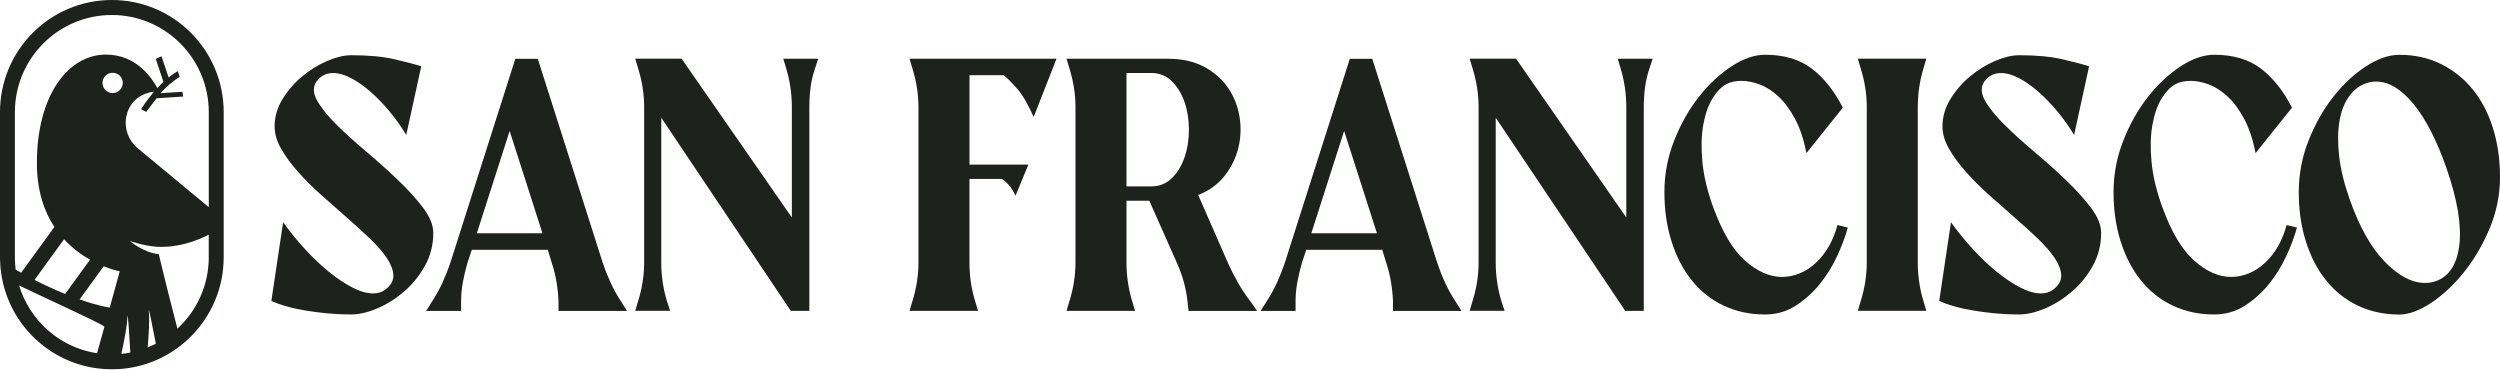
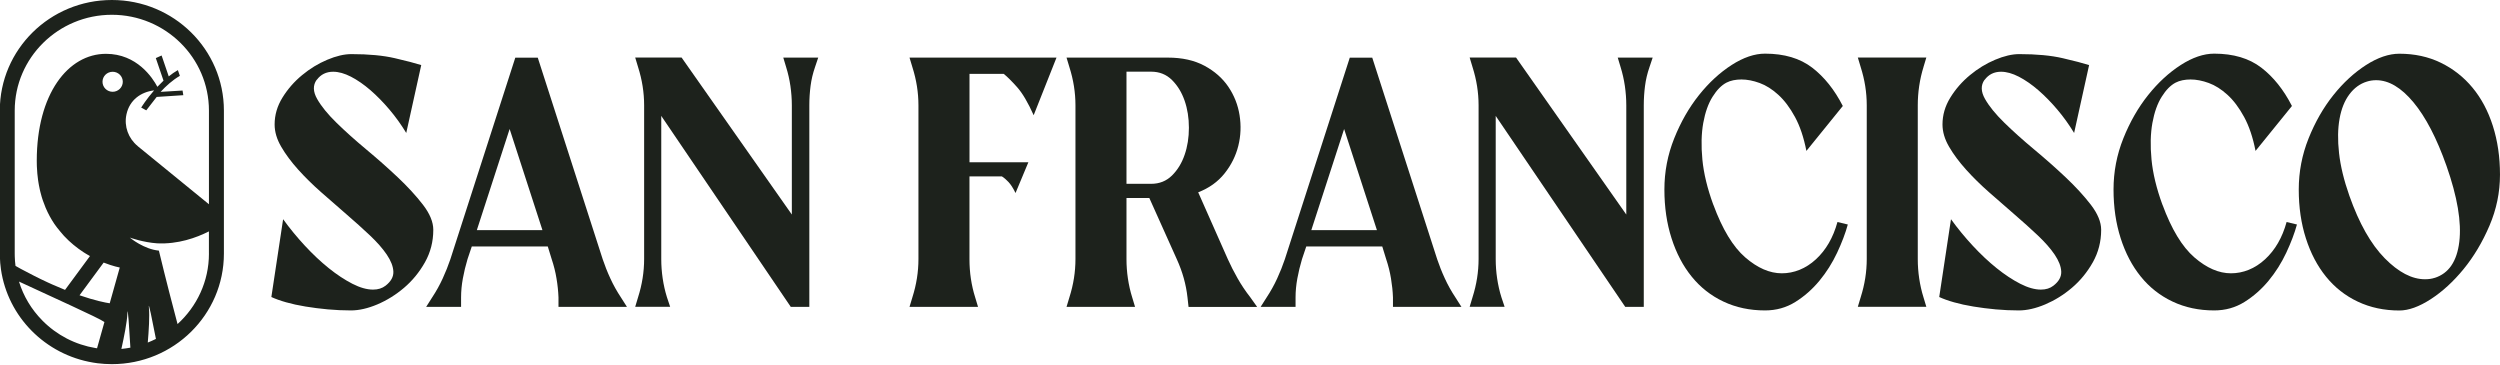
- <svg xmlns="http://www.w3.org/2000/svg" preserveAspectRatio="none" width="100%" height="100%" overflow="visible" style="display: block;" viewBox="0 0 1011 149.342" fill="none">
-   <g id="Group">
-     <path id="Vector" d="M45.238 0C20.248 0 0 20.299 0 45.352V104.004C0 104.431 0 104.845 0.027 105.259C0.067 107.036 0.226 108.785 0.466 110.494C3.25 129.965 18.383 145.443 37.645 148.701C38.245 148.808 38.831 148.888 39.43 148.968C41.335 149.209 43.267 149.342 45.238 149.342C70.215 149.342 90.463 129.044 90.463 104.004V45.352C90.463 20.299 70.215 0 45.238 0ZM17.184 131.447C12.162 126.293 8.712 119.989 7.087 113.072C4.01 112.498 0.839 112.164 4.436 113.9C17.397 120.15 39.537 130.112 42.241 132.062L39.257 142.839C39.071 142.812 38.884 142.785 38.698 142.745H38.671H38.644C30.452 141.356 23.032 137.457 17.184 131.461V131.447ZM60.198 126.359C59.812 122.447 61.663 131.888 63.022 138.993C61.956 139.54 60.85 140.034 59.731 140.488C60.145 135.587 60.517 129.578 60.198 126.359ZM45.558 37.646C43.293 37.646 41.455 35.803 41.455 33.533C41.455 31.263 43.293 29.433 45.558 29.433C47.822 29.433 49.648 31.276 49.648 33.533C49.648 35.79 47.809 37.646 45.558 37.646ZM51.499 128.616C51.632 124.49 52.298 135.28 52.711 142.572C51.512 142.799 50.314 142.986 49.075 143.106C50.154 138.218 51.379 131.982 51.499 128.616ZM41.921 107.69C45.758 109.226 48.422 109.72 48.422 109.72L44.372 124.383C42.534 124.102 38.444 123.288 32.184 121.098L41.921 107.69ZM26.322 118.881C24.164 118 21.846 116.998 19.355 115.823C17.517 114.968 15.719 114.073 13.974 113.179L25.909 96.739C29.266 100.398 32.97 103.083 36.393 105.019L26.336 118.881H26.322ZM84.429 104.004C84.429 115.422 79.54 125.718 71.747 132.903C70.175 126.907 66.912 114.194 64.221 102.789C57.986 102.175 52.458 97.42 52.458 97.42C52.458 97.42 57.747 99.397 63.515 99.797C71.907 100.211 79.273 97.541 84.415 94.896V103.991L84.429 104.004ZM55.682 59.921C51.899 56.783 50.1 51.815 51.113 46.994C51.113 46.954 51.139 46.914 51.139 46.874C52.405 40.971 56.974 37.713 62.289 37.072C59.159 40.704 57.214 43.896 57.081 44.123L59.119 45.258C59.119 45.258 61.81 41.773 63.328 39.756L74.078 39.035L73.772 37.125L64.913 37.673C67.085 35.282 69.749 32.825 72.693 31.102L71.88 28.752C70.588 29.513 69.349 30.381 68.19 31.329L65.313 22.756L62.982 23.824L66.086 33.079C65.486 33.653 64.154 35.015 63.608 35.603C61.69 31.93 55.362 22.075 42.867 22.075C27.508 22.075 14.92 38.594 14.92 65.904C14.92 77.095 17.85 85.495 21.993 91.785L8.552 110.307C7.806 109.893 7.06 109.466 6.341 109.052C6.168 107.743 6.061 106.421 6.034 105.113V105.086V105.059C6.034 104.752 6.021 104.418 6.021 104.017V45.365C6.021 23.691 23.605 6.063 45.225 6.063C66.845 6.063 84.429 23.691 84.429 45.365V83.772L55.682 59.948V59.921Z" fill="#1D221C" />
-     <g id="Group_2">
-       <path id="Vector_2" d="M128.041 32.865C126.496 35.082 126.576 37.686 128.255 40.677C129.933 43.669 132.531 46.9 136.047 50.372C139.551 53.844 143.574 57.49 148.09 61.296C152.605 65.102 156.868 68.908 160.864 72.728C164.847 76.534 168.244 80.273 171.042 83.932C173.826 87.605 175.224 91.023 175.224 94.201C175.224 99.022 174.092 103.456 171.841 107.503C169.576 111.549 166.766 115.021 163.395 117.919C160.025 120.817 156.415 123.074 152.579 124.716C148.729 126.359 145.172 127.174 141.909 127.174C138.831 127.174 135.728 127.027 132.597 126.746C129.467 126.452 126.47 126.065 123.579 125.584C120.688 125.104 118.077 124.529 115.719 123.848C113.362 123.181 111.363 122.446 109.738 121.685L114.494 89.861C117.185 93.627 120.115 97.233 123.299 100.705C126.483 104.177 129.693 107.235 132.97 109.893C136.234 112.55 139.418 114.66 142.495 116.263C145.572 117.852 148.356 118.653 150.86 118.653C152.885 118.653 154.564 118.119 155.909 117.064C158.12 115.328 159.173 113.405 159.079 111.282C158.986 109.158 158.094 106.848 156.415 104.338C154.737 101.827 152.446 99.209 149.568 96.458C146.691 93.707 143.56 90.863 140.19 87.925C136.82 84.987 133.41 81.969 129.946 78.884C126.483 75.799 123.352 72.688 120.568 69.549C117.784 66.411 115.493 63.313 113.721 60.215C111.936 57.13 111.057 54.098 111.057 51.107C111.057 47.247 112.109 43.588 114.227 40.116C116.346 36.644 118.983 33.586 122.167 30.928C125.337 28.271 128.734 26.174 132.344 24.638C135.954 23.103 139.191 22.328 142.082 22.328C149.102 22.328 154.977 22.889 159.679 23.997C164.394 25.106 167.951 26.041 170.349 26.815L164.288 54.579C162.263 51.2 160.012 48.022 157.508 45.031C155.003 42.039 152.432 39.395 149.795 37.071C147.144 34.761 144.533 32.931 141.935 31.569C139.338 30.221 136.94 29.54 134.729 29.54C131.931 29.54 129.72 30.648 128.095 32.865H128.041Z" fill="#1D221C" />
-       <path id="Vector_3" d="M253.564 125.732H225.856V121.832C225.763 119.322 225.496 116.744 225.057 114.1C224.63 111.456 223.978 108.825 223.112 106.221L221.527 101.013H190.795L189.063 106.221C188.291 108.825 187.665 111.456 187.185 114.1C186.705 116.758 186.466 119.335 186.466 121.832V125.732H172.332L174.783 121.832C176.422 119.322 177.834 116.744 179.033 114.1C180.231 111.456 181.27 108.825 182.136 106.221L208.392 23.784H217.477L243.733 106.221C244.599 108.825 245.624 111.456 246.837 114.1C248.035 116.758 249.461 119.335 251.099 121.832L253.55 125.732H253.564ZM192.82 94.335H219.369L206.101 52.964L192.833 94.335H192.82Z" fill="#1D221C" />
-       <path id="Vector_4" d="M316.761 23.757H330.894L329.602 27.657C328.736 30.167 328.137 32.718 327.804 35.322C327.471 37.926 327.298 40.584 327.298 43.281V125.718H319.798L267.42 47.608V106.181C267.42 108.785 267.606 111.415 267.993 114.06C268.379 116.717 268.952 119.295 269.724 121.792L271.016 125.691H256.883L258.042 121.792C259.68 116.584 260.493 111.375 260.493 106.167V43.255C260.493 38.046 259.68 32.838 258.042 27.63L256.883 23.73H275.639L320.224 87.952V43.255C320.224 40.651 320.025 38.02 319.652 35.376C319.265 32.718 318.692 30.141 317.92 27.643L316.761 23.744V23.757Z" fill="#1D221C" />
-       <path id="Vector_5" d="M392.066 30.408V66.572H415.871L410.676 79.152C409.717 77.122 408.744 75.613 407.785 74.598C406.826 73.583 405.96 72.835 405.187 72.355H392.053V106.195C392.053 111.697 392.826 116.891 394.357 121.819L395.516 125.719H367.809L368.968 121.819C370.606 116.611 371.419 111.403 371.419 106.195V43.282C371.419 38.074 370.606 32.865 368.968 27.657L367.809 23.758H427.247L418.016 47.328C415.711 42.12 413.473 38.287 411.302 35.83C409.13 33.373 407.332 31.557 405.893 30.408H392.04H392.066Z" fill="#1D221C" />
-       <path id="Vector_6" d="M508.357 125.732H480.65L480.223 121.833C479.651 116.531 478.199 111.323 475.894 106.208L464.784 81.182H455.553V106.208C455.553 108.812 455.739 111.443 456.126 114.087C456.512 116.745 457.085 119.322 457.857 121.819L459.016 125.719H431.309L432.468 121.819C434.106 116.611 434.919 111.403 434.919 106.195V43.282C434.919 38.074 434.106 32.865 432.468 27.657L431.309 23.758H472.284C478.052 23.758 482.981 24.866 487.07 27.083C491.16 29.3 494.384 32.171 496.742 35.683C499.099 39.209 500.618 43.082 501.284 47.328C501.95 51.575 501.79 55.742 500.778 59.841C499.765 63.941 497.914 67.707 495.223 71.126C492.532 74.545 488.975 77.122 484.553 78.858L496.528 106.195C497.687 108.799 499.006 111.429 500.498 114.074C501.99 116.731 503.695 119.309 505.627 121.806L508.371 125.705L508.357 125.732ZM455.553 29.54V75.386H465.504C468.874 75.386 471.685 74.251 473.949 71.994C476.214 69.724 477.919 66.906 479.065 63.527C480.223 60.149 480.796 56.463 480.796 52.456C480.796 48.45 480.223 44.764 479.065 41.386C477.906 38.007 476.2 35.189 473.949 32.919C471.685 30.649 468.874 29.514 465.504 29.514H455.553V29.54Z" fill="#1D221C" />
-       <path id="Vector_7" d="M591.029 125.732H563.321V121.832C563.228 119.322 562.961 116.744 562.522 114.1C562.095 111.456 561.443 108.825 560.577 106.221L558.991 101.013H528.26L526.528 106.221C525.755 108.825 525.129 111.456 524.65 114.1C524.17 116.758 523.93 119.335 523.93 121.832V125.732H509.797L512.248 121.832C513.886 119.322 515.298 116.744 516.497 114.1C517.696 111.456 518.735 108.825 519.601 106.221L545.857 23.784H554.942L581.198 106.221C582.063 108.825 583.089 111.456 584.301 114.1C585.5 116.758 586.926 119.335 588.564 121.832L591.015 125.732H591.029ZM530.285 94.335H556.833L543.566 52.964L530.298 94.335H530.285Z" fill="#1D221C" />
-       <path id="Vector_8" d="M654.21 23.757H668.344L667.052 27.657C666.186 30.167 665.586 32.718 665.253 35.322C664.92 37.926 664.747 40.584 664.747 43.281V125.718H657.247L604.869 47.608V106.181C604.869 108.785 605.055 111.415 605.442 114.06C605.828 116.717 606.401 119.295 607.173 121.792L608.466 125.691H594.332L595.491 121.792C597.129 116.584 597.942 111.375 597.942 106.167V43.255C597.942 38.046 597.129 32.838 595.491 27.63L594.332 23.73H613.088L657.674 87.952V43.255C657.674 40.651 657.474 38.02 657.101 35.376C656.714 32.718 656.142 30.141 655.369 27.643L654.21 23.744V23.757Z" fill="#1D221C" />
-       <path id="Vector_9" d="M692.881 83.932C696.531 93.962 700.834 101.146 705.789 105.486C710.745 109.827 715.673 111.99 720.575 111.99C725.478 111.99 730.26 110.094 734.349 106.274C738.439 102.468 741.343 97.38 743.075 91.01L747.257 92.025C746.298 95.591 744.846 99.45 742.928 103.59C740.997 107.743 738.625 111.549 735.788 115.021C732.951 118.494 729.7 121.392 726.05 123.702C722.4 126.012 718.311 127.174 713.782 127.174C707.627 127.174 702.019 125.972 696.971 123.555C691.922 121.151 687.646 117.746 684.129 113.352C680.612 108.972 677.895 103.737 675.977 97.661C674.045 91.585 673.086 84.934 673.086 77.696C673.086 70.458 674.405 63.5 677.056 56.796C679.707 50.092 683.05 44.19 687.086 39.075C691.123 33.96 695.532 29.874 700.288 26.776C705.043 23.691 709.546 22.142 713.782 22.142C721.575 22.142 727.915 24.051 732.831 27.857C737.733 31.663 741.876 36.898 745.233 43.549L730.513 61.924C729.447 56.422 727.915 51.802 725.89 48.036C723.866 44.27 721.641 41.265 719.177 38.995C716.726 36.725 714.195 35.109 711.597 34.147C708.999 33.186 706.548 32.705 704.244 32.705C701.939 32.705 699.821 33.132 698.183 34C696.158 35.069 694.293 36.992 692.561 39.783C690.83 42.574 689.577 46.153 688.805 50.48C688.032 54.82 687.912 59.814 688.445 65.45C688.978 71.085 690.443 77.242 692.841 83.892L692.881 83.932Z" fill="#1D221C" />
-       <path id="Vector_10" d="M777.854 27.657C777.081 30.167 776.508 32.745 776.122 35.389C775.735 38.046 775.549 40.664 775.549 43.268V106.181C775.549 108.785 775.735 111.415 776.122 114.06C776.508 116.717 777.081 119.295 777.854 121.792L779.012 125.691H751.305L752.464 121.792C754.102 116.584 754.915 111.375 754.915 106.167V43.255C754.915 38.046 754.102 32.838 752.464 27.63L751.305 23.73H779.012L777.854 27.63V27.657Z" fill="#1D221C" />
-       <path id="Vector_11" d="M802.526 32.865C800.981 35.082 801.06 37.686 802.739 40.677C804.417 43.669 807.015 46.9 810.532 50.372C814.035 53.844 818.058 57.49 822.574 61.296C827.09 65.102 831.352 68.908 835.349 72.728C839.332 76.534 842.729 80.273 845.526 83.932C848.31 87.605 849.709 91.023 849.709 94.201C849.709 99.022 848.577 103.456 846.325 107.503C844.061 111.549 841.25 115.021 837.88 117.919C834.51 120.817 830.9 123.074 827.063 124.716C823.213 126.359 819.657 127.174 816.393 127.174C813.316 127.174 810.212 127.027 807.082 126.746C803.951 126.452 800.954 126.065 798.063 125.584C795.172 125.104 792.562 124.529 790.204 123.848C787.846 123.181 785.848 122.446 784.223 121.685L788.978 89.861C791.669 93.627 794.6 97.233 797.783 100.705C800.967 104.177 804.178 107.235 807.455 109.893C810.718 112.55 813.902 114.66 816.979 116.263C820.056 117.852 822.84 118.653 825.345 118.653C827.369 118.653 829.048 118.119 830.393 117.064C832.605 115.328 833.657 113.405 833.564 111.282C833.47 109.158 832.578 106.848 830.9 104.338C829.221 101.827 826.93 99.209 824.053 96.458C821.175 93.707 818.045 90.863 814.675 87.925C811.304 84.987 807.894 81.969 804.431 78.884C800.967 75.799 797.837 72.688 795.053 69.549C792.269 66.411 789.977 63.313 788.206 60.215C786.421 57.13 785.541 54.098 785.541 51.107C785.541 47.247 786.594 43.588 788.712 40.116C790.83 36.644 793.467 33.586 796.651 30.928C799.822 28.271 803.218 26.174 806.828 24.638C810.438 23.103 813.675 22.328 816.566 22.328C823.586 22.328 829.461 22.889 834.163 23.997C838.879 25.106 842.436 26.041 844.833 26.815L838.772 54.579C836.747 51.2 834.496 48.022 831.992 45.031C829.488 42.039 826.917 39.395 824.279 37.071C821.628 34.761 819.017 32.931 816.42 31.569C813.822 30.221 811.424 29.54 809.213 29.54C806.415 29.54 804.204 30.648 802.579 32.865H802.526Z" fill="#1D221C" />
-       <path id="Vector_12" d="M874.514 83.932C878.164 93.962 882.466 101.146 887.422 105.486C892.377 109.827 897.306 111.99 902.208 111.99C907.11 111.99 911.893 110.094 915.982 106.274C920.072 102.468 922.976 97.38 924.707 91.01L928.89 92.025C927.931 95.591 926.479 99.45 924.561 103.59C922.629 107.743 920.258 111.549 917.421 115.021C914.583 118.494 911.333 121.392 907.683 123.702C904.033 126.012 899.944 127.174 895.414 127.174C889.26 127.174 883.652 125.972 878.603 123.555C873.555 121.151 869.279 117.746 865.762 113.352C862.245 108.972 859.528 103.737 857.609 97.661C855.678 91.585 854.719 84.934 854.719 77.696C854.719 70.458 856.038 63.5 858.688 56.796C861.339 50.092 864.683 44.19 868.719 39.075C872.755 33.96 877.165 29.874 881.92 26.776C886.676 23.691 891.178 22.142 895.414 22.142C903.207 22.142 909.548 24.051 914.464 27.857C919.366 31.663 923.509 36.898 926.865 43.549L912.146 61.924C911.08 56.422 909.548 51.802 907.523 48.036C905.499 44.27 903.274 41.265 900.81 38.995C898.358 36.725 895.827 35.109 893.23 34.147C890.632 33.186 888.181 32.705 885.877 32.705C883.572 32.705 881.454 33.132 879.816 34C877.791 35.069 875.926 36.992 874.194 39.783C872.462 42.574 871.21 46.153 870.438 50.48C869.665 54.82 869.545 59.814 870.078 65.45C870.611 71.085 872.076 77.242 874.474 83.892L874.514 83.932Z" fill="#1D221C" />
-       <path id="Vector_13" d="M970.317 22.168C976.471 22.168 982.053 23.397 987.048 25.854C992.043 28.311 996.333 31.716 999.89 36.056C1003.45 40.397 1006.19 45.605 1008.11 51.681C1010.03 57.758 1011 64.408 1011 71.646C1011 78.884 1009.57 85.842 1006.74 92.546C1003.9 99.25 1000.41 105.152 996.28 110.267C992.137 115.382 987.714 119.482 983.012 122.566C978.296 125.651 974.06 127.2 970.317 127.2C964.163 127.2 958.554 125.998 953.506 123.581C948.457 121.178 944.181 117.772 940.664 113.379C937.148 108.998 934.43 103.763 932.512 97.687C930.58 91.611 929.621 84.96 929.621 77.722C929.621 70.484 930.94 63.527 933.591 56.823C936.242 50.119 939.585 44.216 943.622 39.101C947.658 33.987 952.067 29.9 956.823 26.802C961.578 23.717 966.081 22.168 970.317 22.168ZM984.597 113.859C990.272 112.03 993.589 107.115 994.548 99.103C995.507 91.103 993.775 80.727 989.353 68C985.41 56.716 980.96 48.062 976.005 42.039C971.05 36.017 966.027 32.998 960.926 32.998C959.58 32.998 958.328 33.199 957.169 33.573C954.372 34.441 952.027 36.177 950.096 38.781C948.164 41.385 946.845 44.71 946.126 48.757C945.407 52.803 945.327 57.49 945.913 62.792C946.486 68.094 947.884 73.93 950.096 80.286C954.039 91.571 958.794 100.078 964.376 105.82C969.957 111.562 975.392 114.42 980.681 114.42C982.119 114.42 983.425 114.233 984.57 113.846L984.597 113.859Z" fill="#1D221C" />
-     </g>
-   </g>
+ <svg xmlns="http://www.w3.org/2000/svg" width="357" height="52" viewBox="0 0 357 52" fill="none">
+   <path d="M15.975 0C7.135 0 -0.027 7.067 -0.027 15.791V36.214C-0.027 36.363 -0.027 36.505 -0.018 36.65C-0.003 37.269 0.053 37.879 0.137 38.473C1.122 45.253 6.475 50.642 13.288 51.776C13.502 51.813 13.708 51.842 13.921 51.871C14.595 51.954 15.277 52 15.975 52C24.81 52 31.973 44.933 31.973 36.214V15.791C31.973 7.067 24.81 0 15.975 0ZM13.859 49.736C13.793 49.727 13.728 49.716 13.662 49.703H13.642C10.744 49.22 8.119 47.862 6.05 45.773V45.769C4.482 44.185 3.348 42.287 2.71 40.207C2.71 40.207 2.71 40.207 2.708 40.207C7.344 42.377 14.035 45.358 14.913 45.984L13.857 49.736H13.859ZM15.668 43.309C15.019 43.213 13.573 42.927 11.357 42.166L14.802 37.497C16.159 38.032 17.102 38.203 17.102 38.203L15.668 43.309ZM16.088 13.107C15.286 13.107 14.637 12.467 14.637 11.677C14.637 10.887 15.286 10.249 16.088 10.249C16.89 10.249 17.535 10.889 17.535 11.677C17.535 12.465 16.884 13.107 16.088 13.107ZM17.333 49.828C17.715 48.127 18.148 45.955 18.19 44.784C18.237 43.346 18.473 47.103 18.619 49.644C18.195 49.722 17.77 49.786 17.333 49.828ZM21.102 48.917C21.248 47.21 21.379 45.117 21.266 43.998C21.13 42.636 21.786 45.922 22.266 48.397C21.888 48.586 21.497 48.759 21.102 48.917ZM25.353 46.276C24.797 44.189 23.642 39.761 22.69 35.79C20.553 35.584 18.65 34.024 18.535 33.925C18.659 33.969 20.47 34.614 22.439 34.748C25.408 34.893 28.015 33.962 29.833 33.043V36.209L29.837 36.214C29.837 40.189 28.108 43.774 25.353 46.276ZM29.837 29.168L19.668 20.872V20.864C18.33 19.771 17.695 18.042 18.053 16.363C18.053 16.348 18.061 16.335 18.061 16.322C18.51 14.266 20.126 13.132 22.006 12.908C20.899 14.174 20.21 15.284 20.164 15.363L20.886 15.758C20.886 15.758 21.837 14.545 22.375 13.842L26.177 13.592L26.068 12.928L22.935 13.118C23.704 12.285 24.646 11.429 25.686 10.83L25.399 10.012C24.942 10.277 24.504 10.578 24.095 10.909L23.077 7.923L22.25 8.296L23.35 11.517C23.137 11.719 22.666 12.193 22.473 12.397C21.795 11.117 19.557 7.686 15.137 7.686C9.704 7.686 5.25 13.439 5.25 22.948C5.25 23.159 5.253 23.367 5.259 23.573C5.259 23.657 5.264 23.74 5.268 23.821C5.295 24.468 5.35 25.092 5.435 25.693C5.45 25.798 5.466 25.906 5.484 26.011C5.493 26.079 5.504 26.147 5.517 26.213C5.53 26.294 5.544 26.373 5.559 26.452C5.595 26.649 5.635 26.843 5.677 27.033C5.697 27.123 5.717 27.213 5.739 27.301C5.757 27.376 5.775 27.45 5.795 27.523C5.842 27.714 5.893 27.9 5.946 28.082C5.975 28.179 6.004 28.275 6.035 28.37C6.066 28.462 6.095 28.552 6.126 28.642C6.248 29.002 6.379 29.348 6.522 29.684C6.879 30.518 7.295 31.275 7.753 31.959V31.963C8.164 32.584 9.137 33.684 9.137 33.684C10.028 34.64 10.988 35.404 11.921 36.012C11.999 36.062 12.077 36.11 12.155 36.159C12.286 36.242 12.417 36.319 12.546 36.393C12.644 36.455 12.746 36.51 12.846 36.567L9.288 41.394H9.284C8.71 41.163 8.102 40.907 7.462 40.621C7.25 40.527 7.037 40.431 6.819 40.33C6.168 40.031 5.533 39.72 4.915 39.408L2.997 38.408C2.757 38.278 2.517 38.142 2.284 38.008C2.268 37.999 2.257 37.993 2.246 37.989C2.239 37.984 2.23 37.98 2.224 37.975L2.215 37.971C2.155 37.515 2.117 37.056 2.108 36.6V36.58C2.108 36.475 2.102 36.358 2.102 36.218V15.795C2.102 8.25 8.322 2.111 15.97 2.111C23.619 2.111 29.837 8.25 29.837 15.795V29.168Z" fill="#1D221C" />
+   <path d="M45.213 11.405C44.667 12.179 44.696 13.088 45.288 14.132C45.881 15.177 46.798 16.305 48.04 17.517C49.277 18.729 50.698 20.002 52.292 21.331C53.887 22.66 55.392 23.988 56.803 25.322C58.21 26.65 59.409 27.956 60.397 29.233C61.38 30.515 61.874 31.709 61.874 32.819C61.874 34.502 61.474 36.049 60.679 37.462C59.88 38.875 58.887 40.087 57.697 41.099C56.507 42.11 55.232 42.898 53.878 43.472C52.518 44.045 51.262 44.329 50.11 44.329C49.023 44.329 47.927 44.278 46.822 44.18C45.716 44.078 44.658 43.942 43.637 43.775C42.617 43.607 41.695 43.406 40.862 43.169C40.029 42.935 39.324 42.679 38.75 42.413L40.429 31.303C41.38 32.618 42.414 33.877 43.538 35.089C44.663 36.301 45.796 37.369 46.953 38.297C48.106 39.224 49.23 39.961 50.317 40.52C51.403 41.075 52.386 41.355 53.271 41.355C53.986 41.355 54.578 41.168 55.054 40.8C55.834 40.194 56.206 39.523 56.173 38.781C56.14 38.04 55.825 37.234 55.232 36.357C54.64 35.481 53.831 34.567 52.815 33.606C51.798 32.646 50.693 31.653 49.503 30.627C48.313 29.602 47.109 28.548 45.886 27.471C44.663 26.394 43.557 25.308 42.574 24.212C41.591 23.116 40.782 22.035 40.157 20.953C39.526 19.876 39.216 18.818 39.216 17.774C39.216 16.426 39.587 15.149 40.335 13.937C41.083 12.724 42.014 11.657 43.139 10.729C44.258 9.801 45.458 9.069 46.733 8.533C48.007 7.997 49.15 7.727 50.171 7.727C52.65 7.727 54.724 7.922 56.385 8.309C58.05 8.696 59.306 9.023 60.153 9.293L58.012 18.986C57.297 17.806 56.502 16.697 55.618 15.652C54.734 14.608 53.826 13.685 52.895 12.874C51.959 12.067 51.036 11.428 50.119 10.953C49.202 10.482 48.355 10.244 47.575 10.244C46.587 10.244 45.806 10.631 45.232 11.405H45.213Z" fill="#1D221C" />
+   <path d="M89.536 43.825H79.752V42.464C79.719 41.588 79.625 40.688 79.469 39.765C79.319 38.842 79.088 37.923 78.783 37.014L78.223 35.196H67.371L66.76 37.014C66.487 37.923 66.266 38.842 66.096 39.765C65.927 40.693 65.842 41.592 65.842 42.464V43.825H60.852L61.717 42.464C62.296 41.588 62.794 40.688 63.218 39.765C63.641 38.842 64.008 37.923 64.314 37.014L73.585 8.234H76.793L86.064 37.014C86.37 37.923 86.732 38.842 87.16 39.765C87.584 40.693 88.087 41.592 88.665 42.464L89.531 43.825H89.536ZM68.086 32.865H77.461L72.776 18.421L68.091 32.865H68.086Z" fill="#1D221C" />
+   <path d="M111.851 8.225H116.842L116.385 9.586C116.08 10.463 115.868 11.354 115.75 12.263C115.633 13.172 115.572 14.1 115.572 15.041V43.821H112.923L94.428 16.552V37C94.428 37.909 94.494 38.828 94.63 39.751C94.766 40.679 94.969 41.578 95.242 42.45L95.698 43.812H90.707L91.116 42.45C91.695 40.632 91.982 38.814 91.982 36.995V15.032C91.982 13.214 91.695 11.395 91.116 9.577L90.707 8.216H97.33L113.074 30.636V15.032C113.074 14.123 113.003 13.204 112.872 12.281C112.735 11.354 112.533 10.454 112.26 9.582L111.851 8.22V8.225Z" fill="#1D221C" />
+   <path d="M138.445 10.547V23.173H146.85L145.016 27.564C144.677 26.856 144.334 26.329 143.995 25.974C143.657 25.62 143.351 25.359 143.078 25.191H138.44V37.005C138.44 38.926 138.713 40.74 139.254 42.46L139.663 43.821H129.879L130.288 42.46C130.867 40.642 131.154 38.824 131.154 37.005V15.042C131.154 13.223 130.867 11.405 130.288 9.587L129.879 8.226H150.868L147.608 16.454C146.794 14.636 146.004 13.298 145.237 12.44C144.47 11.582 143.835 10.948 143.327 10.547H138.435H138.445Z" fill="#1D221C" />
+   <path d="M179.508 43.826H169.724L169.573 42.465C169.371 40.614 168.858 38.796 168.045 37.01L164.122 28.273H160.862V37.01C160.862 37.919 160.928 38.837 161.064 39.761C161.201 40.688 161.403 41.588 161.676 42.46L162.085 43.821H152.301L152.71 42.46C153.289 40.642 153.576 38.824 153.576 37.005V15.042C153.576 13.223 153.289 11.405 152.71 9.587L152.301 8.226H166.77C168.807 8.226 170.547 8.613 171.991 9.386C173.435 10.16 174.574 11.163 175.406 12.389C176.239 13.62 176.775 14.972 177.01 16.454C177.245 17.937 177.189 19.392 176.831 20.823C176.474 22.254 175.82 23.569 174.87 24.762C173.92 25.956 172.664 26.856 171.102 27.462L175.331 37.005C175.74 37.914 176.206 38.833 176.733 39.756C177.26 40.684 177.862 41.584 178.544 42.455L179.513 43.817L179.508 43.826ZM160.862 10.244V26.25H164.376C165.566 26.25 166.558 25.853 167.358 25.065C168.158 24.273 168.76 23.289 169.164 22.11C169.573 20.93 169.776 19.643 169.776 18.245C169.776 16.846 169.573 15.559 169.164 14.38C168.755 13.2 168.153 12.216 167.358 11.424C166.558 10.631 165.566 10.235 164.376 10.235H160.862V10.244Z" fill="#1D221C" />
+   <path d="M208.7 43.825H198.916V42.464C198.883 41.588 198.789 40.688 198.634 39.765C198.483 38.842 198.253 37.923 197.947 37.014L197.387 35.196H186.535L185.924 37.014C185.651 37.923 185.43 38.842 185.26 39.765C185.091 40.693 185.006 41.592 185.006 42.464V43.825H180.016L180.881 42.464C181.46 41.588 181.958 40.688 182.382 39.765C182.805 38.842 183.172 37.923 183.478 37.014L192.749 8.234H195.957L205.228 37.014C205.534 37.923 205.896 38.842 206.324 39.765C206.748 40.693 207.251 41.592 207.83 42.464L208.695 43.825H208.7ZM187.25 32.865H196.625L191.94 18.421L187.255 32.865H187.25Z" fill="#1D221C" />
+   <path d="M231.011 8.225H236.002L235.546 9.586C235.24 10.463 235.028 11.354 234.911 12.263C234.793 13.172 234.732 14.1 234.732 15.041V43.821H232.084L213.588 16.552V37C213.588 37.909 213.654 38.828 213.79 39.751C213.927 40.679 214.129 41.578 214.402 42.45L214.858 43.812H209.867L210.276 42.45C210.855 40.632 211.142 38.814 211.142 36.995V15.032C211.142 13.214 210.855 11.395 210.276 9.577L209.867 8.216H216.49L232.234 30.636V15.032C232.234 14.123 232.164 13.204 232.032 12.281C231.895 11.354 231.693 10.454 231.42 9.582L231.011 8.22V8.225Z" fill="#1D221C" />
+   <path d="M244.666 29.233C245.955 32.734 247.474 35.243 249.224 36.758C250.974 38.273 252.714 39.028 254.445 39.028C256.176 39.028 257.865 38.366 259.309 37.033C260.753 35.704 261.778 33.928 262.39 31.704L263.867 32.058C263.528 33.303 263.016 34.651 262.338 36.096C261.656 37.546 260.819 38.874 259.817 40.087C258.815 41.299 257.667 42.31 256.378 43.117C255.089 43.924 253.645 44.329 252.046 44.329C249.873 44.329 247.893 43.91 246.11 43.066C244.327 42.227 242.817 41.038 241.575 39.504C240.333 37.975 239.374 36.147 238.697 34.026C238.014 31.904 237.676 29.583 237.676 27.056C237.676 24.529 238.141 22.1 239.078 19.759C240.014 17.419 241.194 15.358 242.62 13.573C244.045 11.787 245.602 10.361 247.281 9.279C248.96 8.202 250.55 7.661 252.046 7.661C254.798 7.661 257.037 8.328 258.773 9.657C260.504 10.985 261.967 12.813 263.152 15.135L257.954 21.55C257.578 19.629 257.037 18.016 256.322 16.701C255.607 15.386 254.821 14.337 253.951 13.545C253.086 12.752 252.192 12.188 251.275 11.852C250.357 11.517 249.492 11.349 248.678 11.349C247.864 11.349 247.116 11.498 246.538 11.801C245.823 12.174 245.164 12.845 244.553 13.82C243.941 14.794 243.499 16.044 243.226 17.554C242.954 19.07 242.911 20.813 243.099 22.781C243.287 24.748 243.805 26.897 244.652 29.219L244.666 29.233Z" fill="#1D221C" />
+   <path d="M274.672 9.586C274.399 10.463 274.197 11.363 274.06 12.286C273.924 13.214 273.858 14.127 273.858 15.037V37C273.858 37.909 273.924 38.828 274.06 39.751C274.197 40.679 274.399 41.578 274.672 42.45L275.081 43.812H265.297L265.706 42.45C266.285 40.632 266.572 38.814 266.572 36.995V15.032C266.572 13.214 266.285 11.395 265.706 9.577L265.297 8.216H275.081L274.672 9.577V9.586Z" fill="#1D221C" />
+   <path d="M283.385 11.405C282.839 12.179 282.868 13.088 283.46 14.132C284.053 15.177 284.97 16.305 286.212 17.517C287.449 18.729 288.87 20.002 290.464 21.331C292.059 22.66 293.564 23.988 294.975 25.322C296.382 26.65 297.581 27.956 298.569 29.233C299.552 30.515 300.046 31.709 300.046 32.819C300.046 34.502 299.646 36.049 298.851 37.462C298.052 38.875 297.059 40.087 295.869 41.099C294.679 42.11 293.404 42.898 292.049 43.472C290.69 44.045 289.434 44.329 288.282 44.329C287.195 44.329 286.099 44.278 284.994 44.18C283.888 44.078 282.83 43.942 281.809 43.775C280.788 43.607 279.866 43.406 279.034 43.169C278.201 42.935 277.496 42.679 276.922 42.413L278.601 31.303C279.551 32.618 280.586 33.877 281.71 35.089C282.835 36.301 283.968 37.369 285.125 38.297C286.278 39.224 287.402 39.961 288.489 40.52C289.575 41.075 290.558 41.355 291.443 41.355C292.158 41.355 292.75 41.168 293.225 40.8C294.006 40.194 294.378 39.523 294.345 38.781C294.312 38.04 293.997 37.234 293.404 36.357C292.812 35.481 292.002 34.567 290.986 33.606C289.97 32.646 288.865 31.653 287.675 30.627C286.485 29.602 285.281 28.548 284.058 27.471C282.835 26.394 281.729 25.308 280.746 24.212C279.763 23.116 278.954 22.035 278.328 20.953C277.698 19.876 277.388 18.818 277.388 17.774C277.388 16.426 277.759 15.149 278.507 13.937C279.255 12.724 280.186 11.657 281.311 10.729C282.43 9.801 283.63 9.069 284.904 8.533C286.179 7.997 287.322 7.727 288.343 7.727C290.822 7.727 292.896 7.922 294.557 8.309C296.222 8.696 297.478 9.023 298.324 9.293L296.184 18.986C295.469 17.806 294.674 16.697 293.79 15.652C292.906 14.608 291.998 13.685 291.066 12.874C290.13 12.067 289.208 11.428 288.291 10.953C287.374 10.482 286.527 10.244 285.746 10.244C284.758 10.244 283.978 10.631 283.404 11.405H283.385Z" fill="#1D221C" />
+   <path d="M308.802 29.233C310.091 32.734 311.611 35.243 313.36 36.758C315.11 38.273 316.851 39.028 318.582 39.028C320.313 39.028 322.001 38.366 323.446 37.033C324.89 35.704 325.915 33.928 326.527 31.704L328.004 32.058C327.665 33.303 327.152 34.651 326.475 36.096C325.793 37.546 324.956 38.874 323.954 40.087C322.952 41.299 321.804 42.31 320.515 43.117C319.226 43.924 317.782 44.329 316.183 44.329C314.01 44.329 312.029 43.91 310.247 43.066C308.464 42.227 306.954 41.038 305.712 39.504C304.47 37.975 303.511 36.147 302.833 34.026C302.151 31.904 301.812 29.583 301.812 27.056C301.812 24.529 302.278 22.1 303.214 19.759C304.15 17.419 305.331 15.358 306.756 13.573C308.182 11.787 309.739 10.361 311.418 9.279C313.097 8.202 314.687 7.661 316.183 7.661C318.935 7.661 321.174 8.328 322.909 9.657C324.64 10.985 326.103 12.813 327.289 15.135L322.091 21.55C321.715 19.629 321.174 18.016 320.459 16.701C319.744 15.386 318.958 14.337 318.088 13.545C317.222 12.752 316.329 12.188 315.411 11.852C314.494 11.517 313.629 11.349 312.815 11.349C312.001 11.349 311.253 11.498 310.675 11.801C309.96 12.174 309.301 12.845 308.69 13.82C308.078 14.794 307.636 16.044 307.363 17.554C307.09 19.07 307.048 20.813 307.236 22.781C307.424 24.748 307.942 26.897 308.788 29.219L308.802 29.233Z" fill="#1D221C" />
+   <path d="M342.632 7.671C344.805 7.671 346.776 8.1 348.54 8.958C350.304 9.816 351.819 11.004 353.075 12.52C354.331 14.035 355.3 15.853 355.977 17.974C356.654 20.096 356.998 22.417 356.998 24.944C356.998 27.471 356.494 29.9 355.492 32.241C354.49 34.581 353.258 36.642 351.8 38.427C350.337 40.213 348.775 41.644 347.115 42.721C345.45 43.798 343.954 44.339 342.632 44.339C340.459 44.339 338.479 43.919 336.696 43.076C334.913 42.236 333.403 41.047 332.161 39.514C330.919 37.984 329.96 36.157 329.282 34.036C328.6 31.914 328.262 29.593 328.262 27.066C328.262 24.539 328.727 22.11 329.663 19.769C330.6 17.429 331.78 15.368 333.205 13.583C334.631 11.797 336.188 10.37 337.867 9.289C339.546 8.212 341.136 7.671 342.632 7.671ZM347.675 39.681C349.678 39.043 350.85 37.327 351.188 34.53C351.527 31.737 350.916 28.115 349.354 23.672C347.962 19.732 346.39 16.711 344.641 14.608C342.891 12.506 341.117 11.452 339.316 11.452C338.841 11.452 338.399 11.522 337.989 11.652C337.002 11.955 336.174 12.562 335.492 13.471C334.809 14.38 334.344 15.541 334.09 16.953C333.836 18.366 333.808 20.002 334.015 21.853C334.217 23.704 334.711 25.741 335.492 27.961C336.884 31.9 338.563 34.87 340.534 36.875C342.505 38.88 344.424 39.877 346.292 39.877C346.8 39.877 347.261 39.812 347.665 39.677L347.675 39.681Z" fill="#1D221C" />
</svg>
